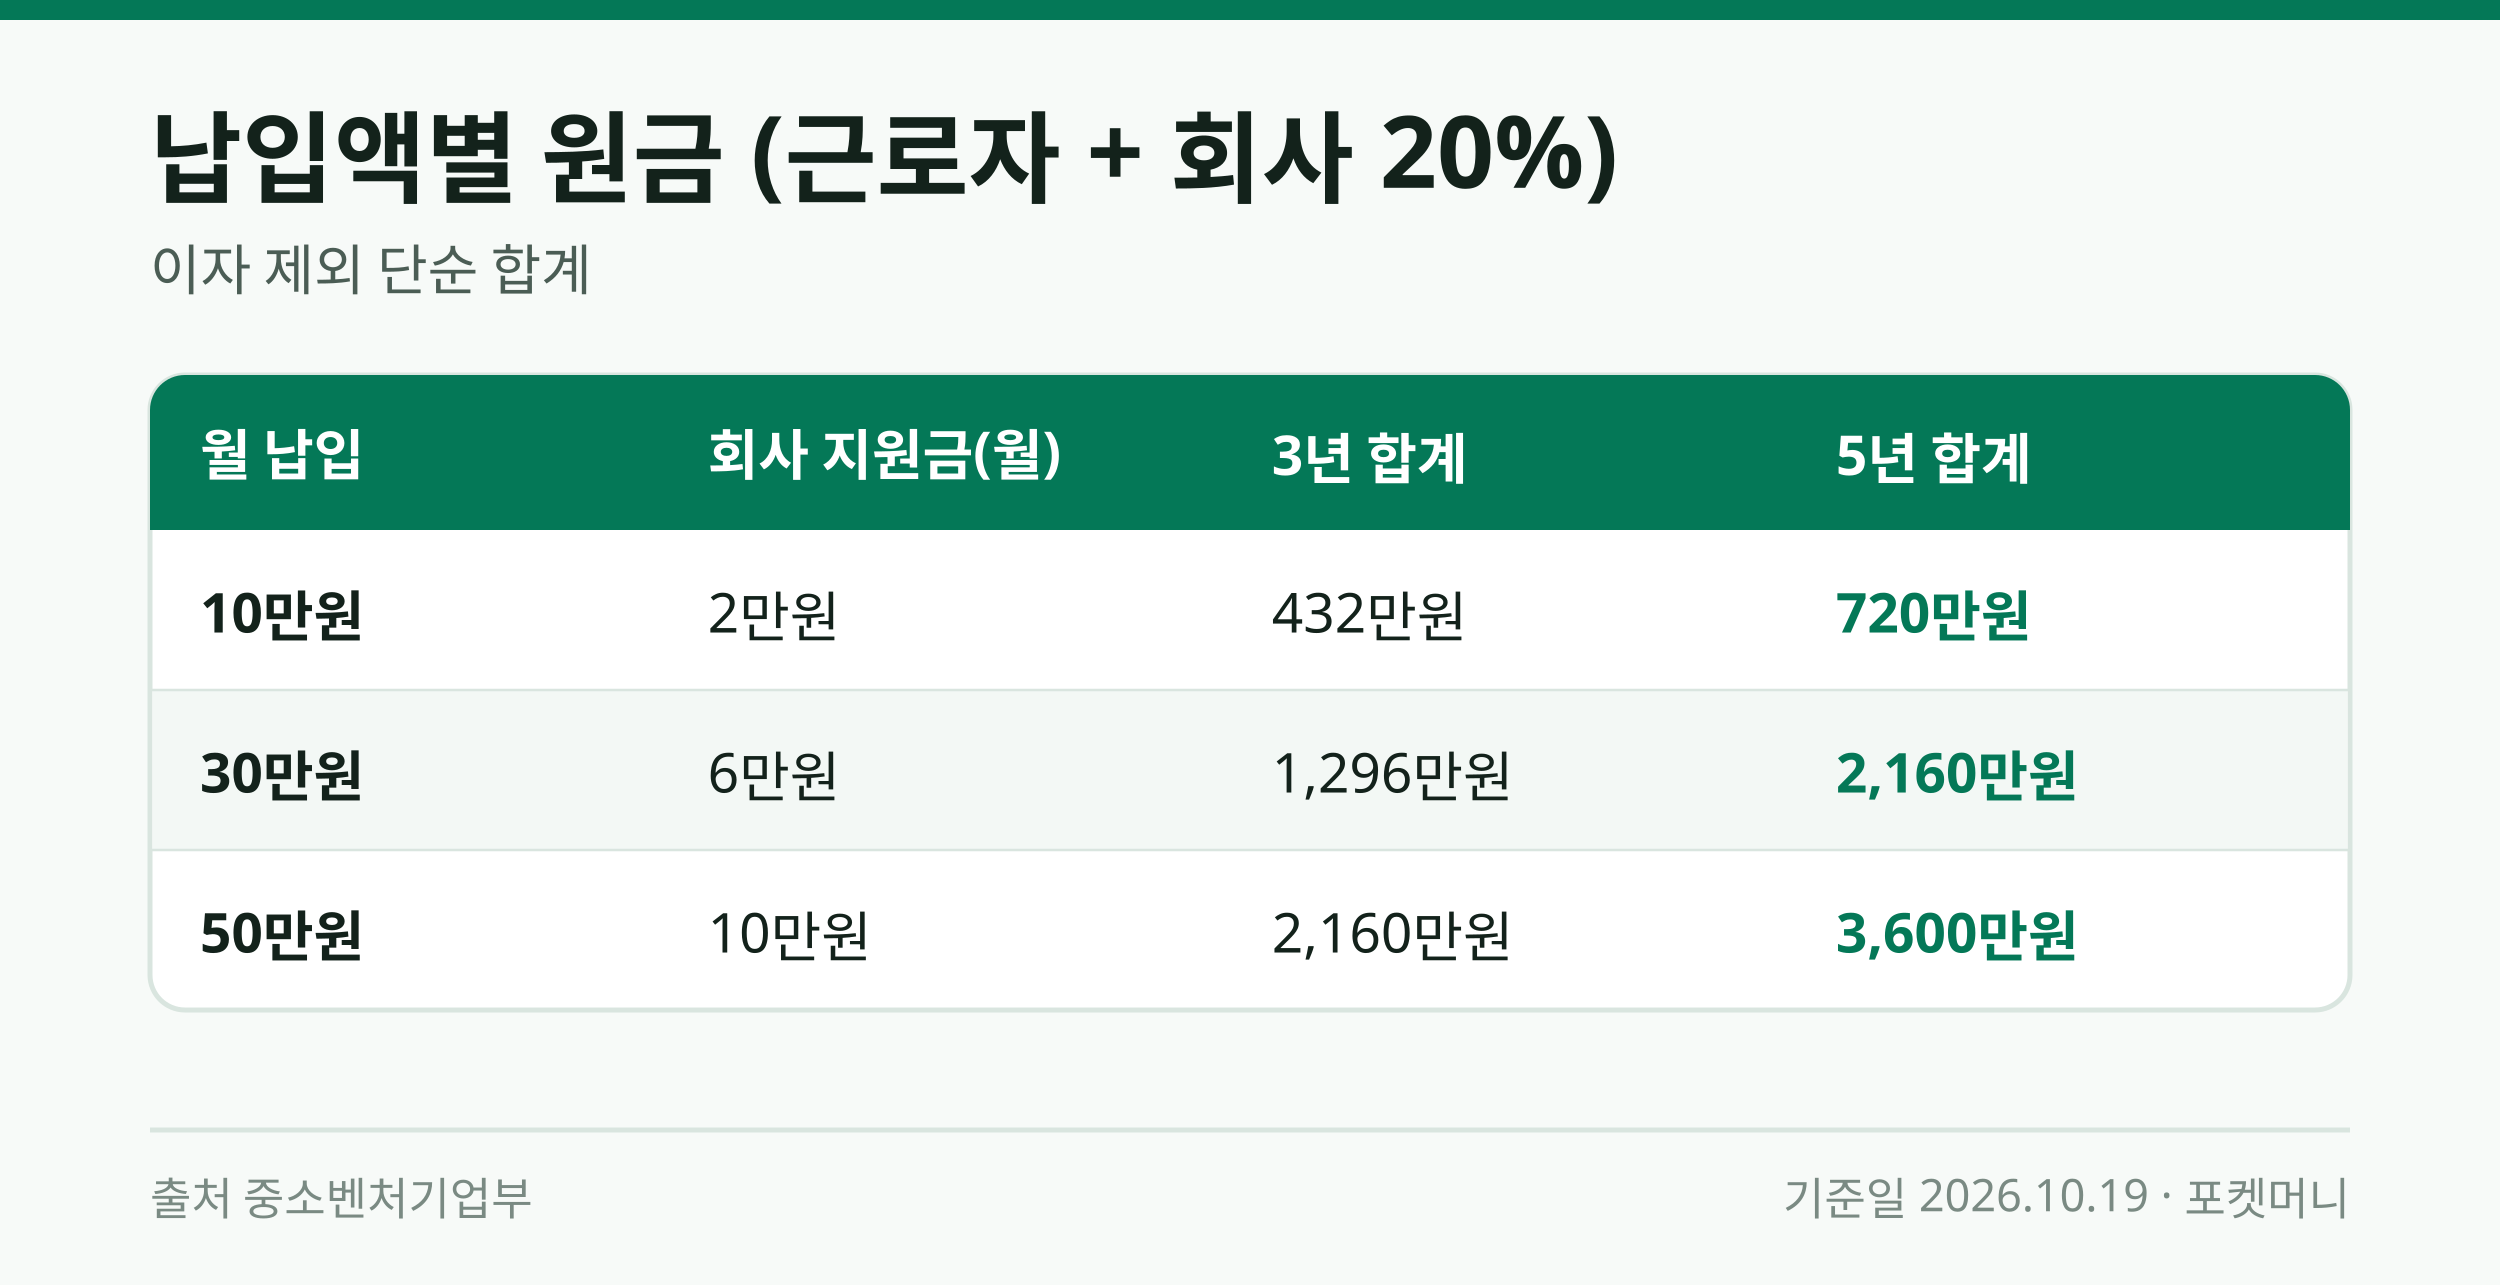
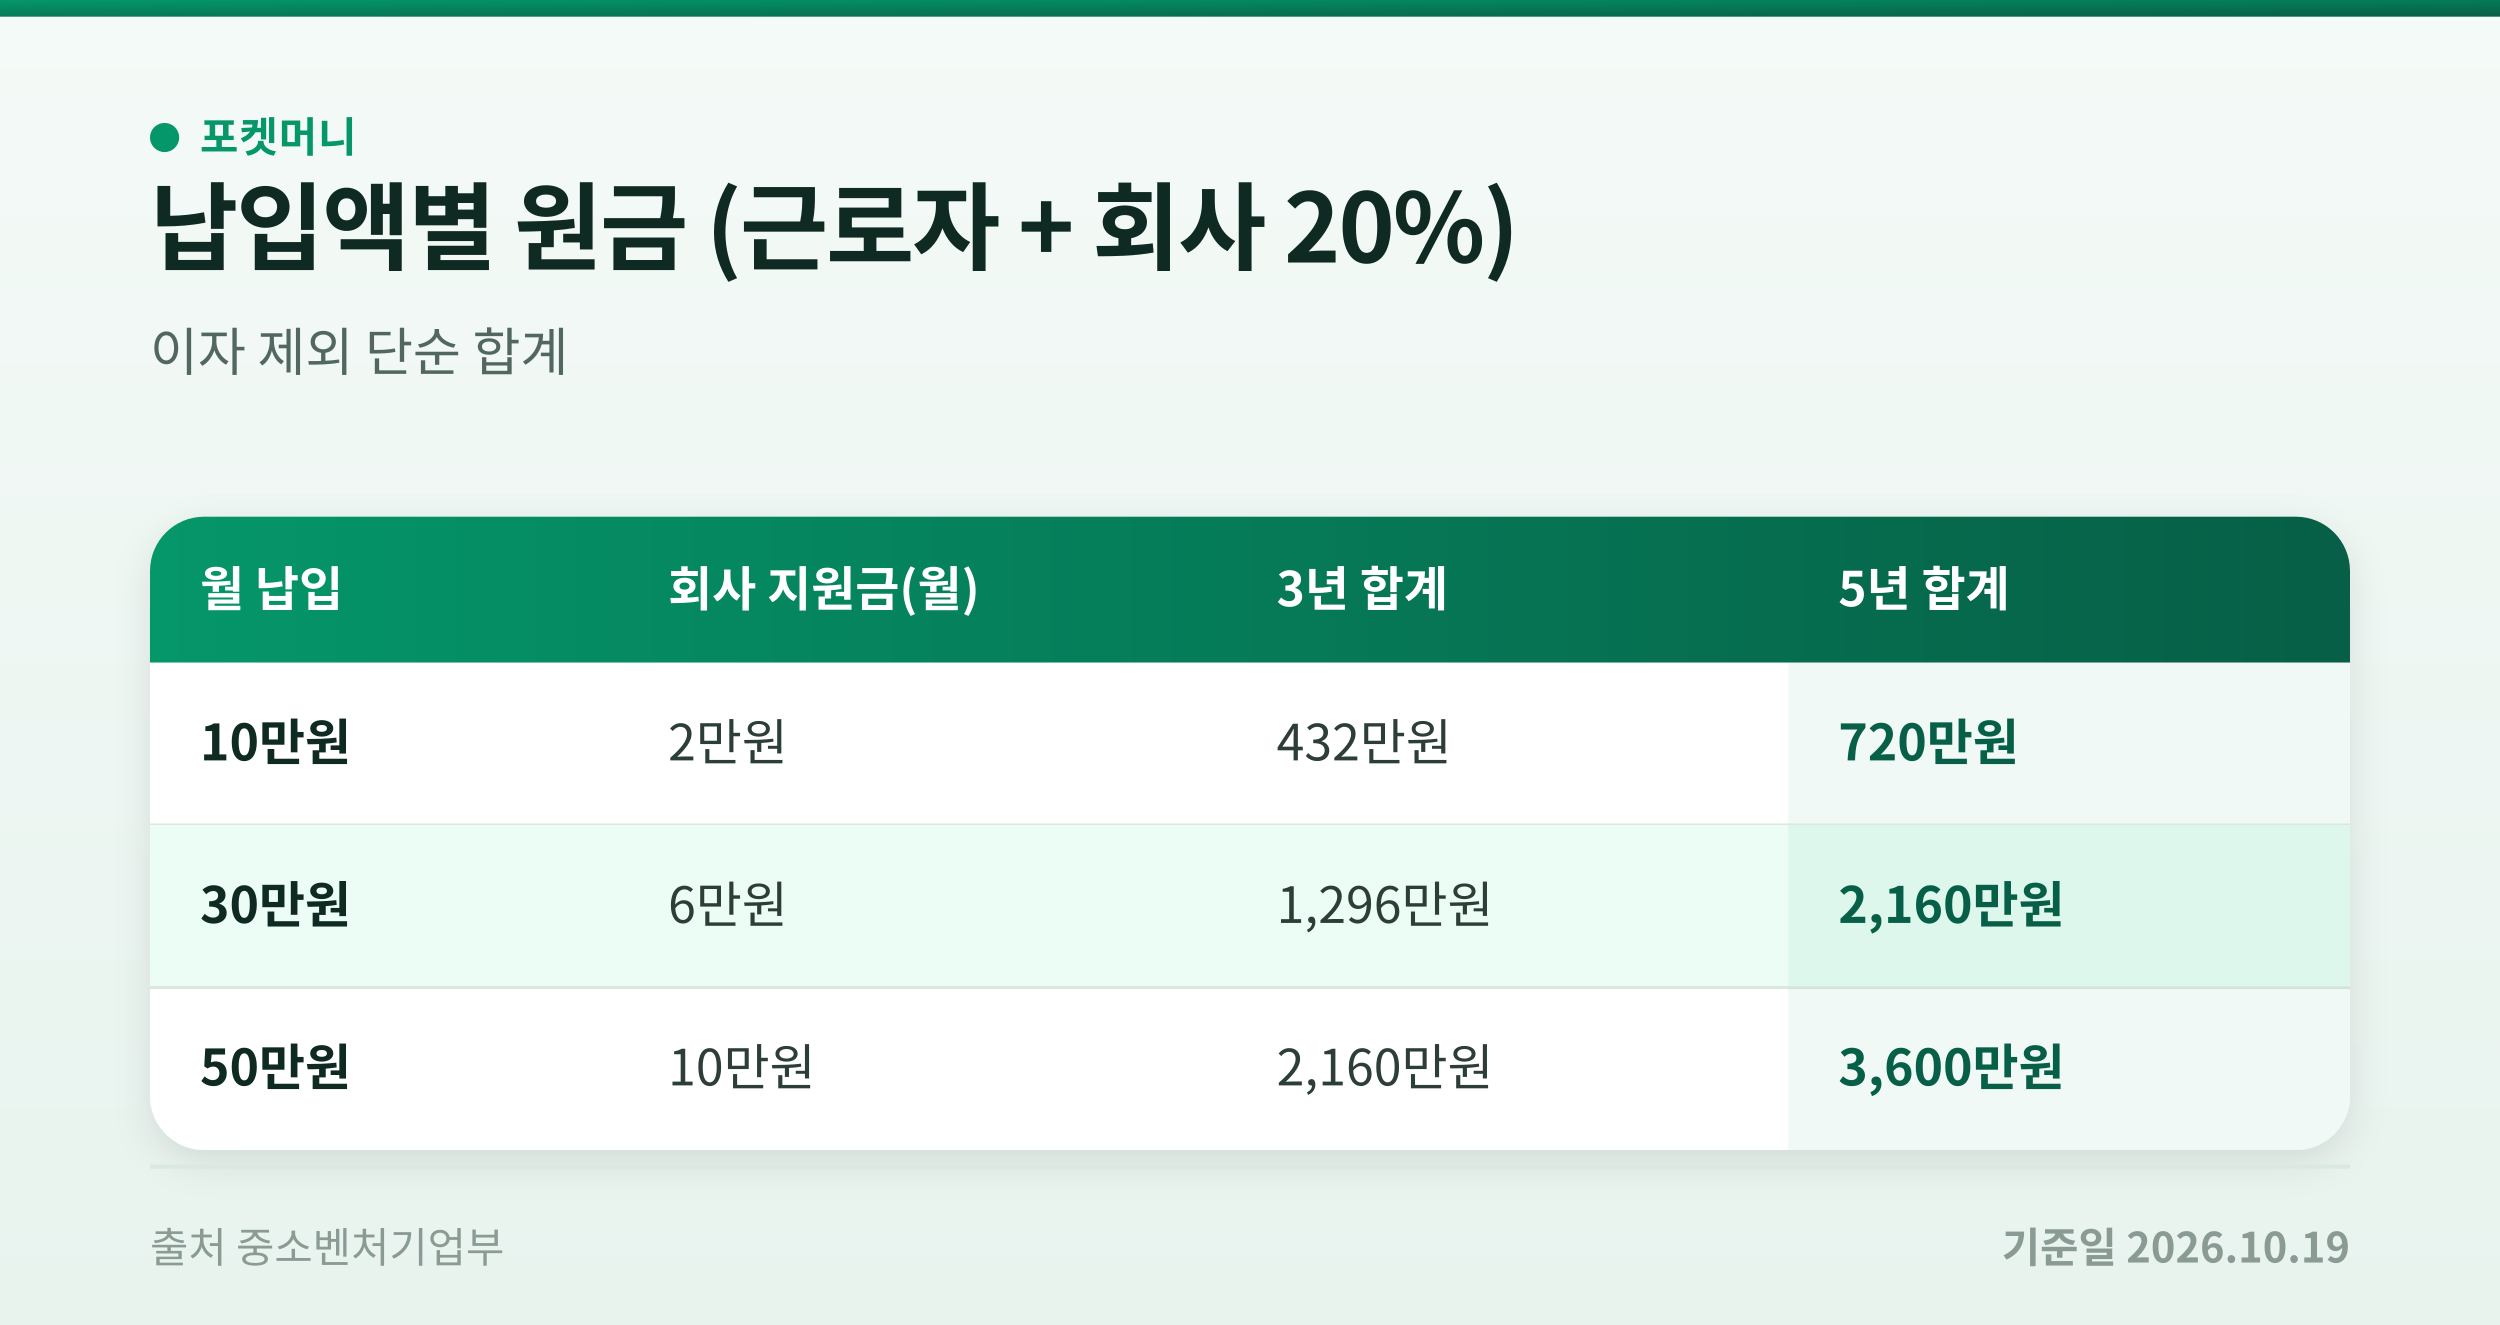
- <svg xmlns="http://www.w3.org/2000/svg" width="1000" height="514" viewBox="0 0 1000 514" role="img" aria-label="납입액별 원금 (근로자 + 회사 20%)">
-   <rect width="1000" height="514" fill="#f7faf8" />
-   <rect x="0" y="0" width="1000" height="8" fill="#047857" />
-   <text x="60" y="78" font-family="NanumGothic, 'Noto Sans KR', sans-serif" font-size="40" font-weight="700" fill="#13221b" text-anchor="start">납입액별 원금 (근로자 + 회사 20%)</text>
-   <text x="60" y="116" font-family="NanumGothic, 'Noto Sans KR', sans-serif" font-size="22" font-weight="400" fill="#4b5d55" text-anchor="start">이자 제외 단순 합계</text>
-   <rect x="60" y="150" width="880" height="254" rx="14" fill="#ffffff" stroke="#d9e5df" stroke-width="2" />
-   <path d="M60 164 a14 14 0 0 1 14 -14 h852 a14 14 0 0 1 14 14 v48 h-880 z" fill="#047857" />
-   <text x="80" y="190" font-family="NanumGothic, 'Noto Sans KR', sans-serif" font-size="22" font-weight="700" fill="#fff" text-anchor="start">월 납입</text>
-   <text x="283.077" y="190" font-family="NanumGothic, 'Noto Sans KR', sans-serif" font-size="22" font-weight="700" fill="#fff" text-anchor="start">회사 지원금(월)</text>
-   <text x="508.718" y="190" font-family="NanumGothic, 'Noto Sans KR', sans-serif" font-size="22" font-weight="700" fill="#fff" text-anchor="start">3년 합계</text>
-   <text x="734.359" y="190" font-family="NanumGothic, 'Noto Sans KR', sans-serif" font-size="22" font-weight="700" fill="#fff" text-anchor="start">5년 합계</text>
-   <text x="80" y="253" font-family="NanumGothic, 'Noto Sans KR', sans-serif" font-size="22" font-weight="700" fill="#13221b" text-anchor="start">10만원</text>
-   <text x="283.077" y="253" font-family="NanumGothic, 'Noto Sans KR', sans-serif" font-size="22" font-weight="400" fill="#13221b" text-anchor="start">2만원</text>
-   <text x="508.718" y="253" font-family="NanumGothic, 'Noto Sans KR', sans-serif" font-size="22" font-weight="400" fill="#13221b" text-anchor="start">432만원</text>
-   <text x="734.359" y="253" font-family="NanumGothic, 'Noto Sans KR', sans-serif" font-size="22" font-weight="700" fill="#047857" text-anchor="start">720만원</text>
-   <rect x="61" y="276" width="878" height="64" fill="#f3f8f5" />
-   <line x1="60" y1="276" x2="940" y2="276" stroke="#d9e5df" />
-   <text x="80" y="317" font-family="NanumGothic, 'Noto Sans KR', sans-serif" font-size="22" font-weight="700" fill="#13221b" text-anchor="start">30만원</text>
-   <text x="283.077" y="317" font-family="NanumGothic, 'Noto Sans KR', sans-serif" font-size="22" font-weight="400" fill="#13221b" text-anchor="start">6만원</text>
-   <text x="508.718" y="317" font-family="NanumGothic, 'Noto Sans KR', sans-serif" font-size="22" font-weight="400" fill="#13221b" text-anchor="start">1,296만원</text>
-   <text x="734.359" y="317" font-family="NanumGothic, 'Noto Sans KR', sans-serif" font-size="22" font-weight="700" fill="#047857" text-anchor="start">2,160만원</text>
-   <line x1="60" y1="340" x2="940" y2="340" stroke="#d9e5df" />
-   <text x="80" y="381" font-family="NanumGothic, 'Noto Sans KR', sans-serif" font-size="22" font-weight="700" fill="#13221b" text-anchor="start">50만원</text>
-   <text x="283.077" y="381" font-family="NanumGothic, 'Noto Sans KR', sans-serif" font-size="22" font-weight="400" fill="#13221b" text-anchor="start">10만원</text>
-   <text x="508.718" y="381" font-family="NanumGothic, 'Noto Sans KR', sans-serif" font-size="22" font-weight="400" fill="#13221b" text-anchor="start">2,160만원</text>
-   <text x="734.359" y="381" font-family="NanumGothic, 'Noto Sans KR', sans-serif" font-size="22" font-weight="700" fill="#047857" text-anchor="start">3,600만원</text>
-   <line x1="60" y1="452" x2="940" y2="452" stroke="#d9e5df" stroke-width="2" />
-   <text x="60" y="486" font-family="NanumGothic, 'Noto Sans KR', sans-serif" font-size="18" font-weight="400" fill="#7a8a83" text-anchor="start">출처 중소벤처기업부</text>
-   <text x="940" y="486" font-family="NanumGothic, 'Noto Sans KR', sans-serif" font-size="18" font-weight="400" fill="#7a8a83" text-anchor="end">기준일 2026.10.19 · 포켓머니</text>
+ <svg xmlns="http://www.w3.org/2000/svg" width="1200" height="636" viewBox="0 0 1200 636">
+   <defs>
+     <linearGradient id="bg" x1="0" y1="0" x2="0" y2="1">
+       <stop offset="0" stop-color="#f4faf7" />
+       <stop offset="1" stop-color="#e8f3ee" />
+     </linearGradient>
+     <linearGradient id="acc" x1="0" y1="0" x2="1" y2="1">
+       <stop offset="0" stop-color="#059669" />
+       <stop offset="1" stop-color="#065f46" />
+     </linearGradient>
+     <linearGradient id="accH" x1="0" y1="0" x2="1" y2="0">
+       <stop offset="0" stop-color="#6ee7b7" />
+       <stop offset="1" stop-color="#059669" />
+     </linearGradient>
+     <linearGradient id="accHD" x1="0" y1="0" x2="1" y2="0">
+       <stop offset="0" stop-color="#059669" />
+       <stop offset="1" stop-color="#065f46" />
+     </linearGradient>
+     <linearGradient id="accV" x1="0" y1="0" x2="0" y2="1">
+       <stop offset="0" stop-color="#6ee7b7" />
+       <stop offset="1" stop-color="#059669" />
+     </linearGradient>
+     <linearGradient id="accVD" x1="0" y1="0" x2="0" y2="1">
+       <stop offset="0" stop-color="#059669" />
+       <stop offset="1" stop-color="#065f46" />
+     </linearGradient>
+     <linearGradient id="wrn" x1="0" y1="0" x2="1" y2="1">
+       <stop offset="0" stop-color="#f59e0b" />
+       <stop offset="1" stop-color="#d97706" />
+     </linearGradient>
+     <filter id="sh" x="-5%" y="-10%" width="110%" height="130%">
+       <feGaussianBlur in="SourceAlpha" stdDeviation="9" />
+       <feOffset dy="6" />
+       <feComponentTransfer>
+         <feFuncA type="linear" slope="0.10" />
+       </feComponentTransfer>
+       <feMerge>
+         <feMergeNode />
+         <feMergeNode in="SourceGraphic" />
+       </feMerge>
+     </filter>
+   </defs>
+   <rect width="1200" height="636" fill="url(#bg)" />
+   <rect width="1200" height="8" fill="url(#acc)" />
+   <circle cx="79" cy="66" r="7" fill="#059669" />
+   <text x="96" y="73" font-family="Pretendard, 'Noto Sans CJK KR', NanumGothic, sans-serif" font-size="20" font-weight="700" fill="#059669" text-anchor="start" letter-spacing="0.5">포켓머니</text>
+   <text x="72" y="126" font-family="Pretendard, 'Noto Sans CJK KR', NanumGothic, sans-serif" font-size="46" font-weight="800" fill="#0f2a22" text-anchor="start" letter-spacing="-1">납입액별 원금 (근로자 + 회사 20%)</text>
+   <text x="72" y="178" font-family="Pretendard, 'Noto Sans CJK KR', NanumGothic, sans-serif" font-size="25" font-weight="500" fill="#52675f" text-anchor="start">이자 제외 단순 합계</text>
+   <g transform="translate(0 248)">
+     <g filter="url(#sh)">
+       <rect x="72" y="0" width="1056" height="304" rx="26" ry="26" fill="#ffffff" />
+     </g>
+     <clipPath id="tc">
+       <rect x="72" y="0" width="1056" height="304" rx="26" ry="26" />
+     </clipPath>
+     <g clip-path="url(#tc)">
+       <rect x="72" y="0" width="1056" height="70" fill="url(#accHD)" />
+       <text x="96" y="43" font-family="Pretendard, 'Noto Sans CJK KR', NanumGothic, sans-serif" font-size="23" font-weight="700" fill="#fff" text-anchor="start">월 납입</text>
+       <text x="320.681" y="43" font-family="Pretendard, 'Noto Sans CJK KR', NanumGothic, sans-serif" font-size="23" font-weight="700" fill="#fff" text-anchor="start">회사 지원금(월)</text>
+       <text x="612.766" y="43" font-family="Pretendard, 'Noto Sans CJK KR', NanumGothic, sans-serif" font-size="23" font-weight="700" fill="#fff" text-anchor="start">3년 합계</text>
+       <text x="882.383" y="43" font-family="Pretendard, 'Noto Sans CJK KR', NanumGothic, sans-serif" font-size="23" font-weight="700" fill="#fff" text-anchor="start">5년 합계</text>
+       <rect x="858.383" y="70" width="269.617" height="78" fill="#059669" opacity="0.06" />
+       <text x="96" y="117" font-family="Pretendard, 'Noto Sans CJK KR', NanumGothic, sans-serif" font-size="24" font-weight="700" fill="#0f2a22" text-anchor="start">10만원</text>
+       <text x="320.681" y="117" font-family="Pretendard, 'Noto Sans CJK KR', NanumGothic, sans-serif" font-size="24" font-weight="500" fill="#2c3e37" text-anchor="start">2만원</text>
+       <text x="612.766" y="117" font-family="Pretendard, 'Noto Sans CJK KR', NanumGothic, sans-serif" font-size="24" font-weight="500" fill="#2c3e37" text-anchor="start">432만원</text>
+       <text x="882.383" y="117" font-family="Pretendard, 'Noto Sans CJK KR', NanumGothic, sans-serif" font-size="24" font-weight="700" fill="#065f46" text-anchor="start">720만원</text>
+       <line x1="72" y1="148" x2="1128" y2="148" stroke="#dbe8e1" stroke-width="1.5" />
+       <rect x="72" y="148" width="1056" height="78" fill="#ecfdf5" />
+       <rect x="858.383" y="148" width="269.617" height="78" fill="#059669" opacity="0.06" />
+       <text x="96" y="195" font-family="Pretendard, 'Noto Sans CJK KR', NanumGothic, sans-serif" font-size="24" font-weight="700" fill="#0f2a22" text-anchor="start">30만원</text>
+       <text x="320.681" y="195" font-family="Pretendard, 'Noto Sans CJK KR', NanumGothic, sans-serif" font-size="24" font-weight="500" fill="#2c3e37" text-anchor="start">6만원</text>
+       <text x="612.766" y="195" font-family="Pretendard, 'Noto Sans CJK KR', NanumGothic, sans-serif" font-size="24" font-weight="500" fill="#2c3e37" text-anchor="start">1,296만원</text>
+       <text x="882.383" y="195" font-family="Pretendard, 'Noto Sans CJK KR', NanumGothic, sans-serif" font-size="24" font-weight="700" fill="#065f46" text-anchor="start">2,160만원</text>
+       <line x1="72" y1="226" x2="1128" y2="226" stroke="#dbe8e1" stroke-width="1.5" />
+       <rect x="858.383" y="226" width="269.617" height="78" fill="#059669" opacity="0.06" />
+       <text x="96" y="273" font-family="Pretendard, 'Noto Sans CJK KR', NanumGothic, sans-serif" font-size="24" font-weight="700" fill="#0f2a22" text-anchor="start">50만원</text>
+       <text x="320.681" y="273" font-family="Pretendard, 'Noto Sans CJK KR', NanumGothic, sans-serif" font-size="24" font-weight="500" fill="#2c3e37" text-anchor="start">10만원</text>
+       <text x="612.766" y="273" font-family="Pretendard, 'Noto Sans CJK KR', NanumGothic, sans-serif" font-size="24" font-weight="500" fill="#2c3e37" text-anchor="start">2,160만원</text>
+       <text x="882.383" y="273" font-family="Pretendard, 'Noto Sans CJK KR', NanumGothic, sans-serif" font-size="24" font-weight="700" fill="#065f46" text-anchor="start">3,600만원</text>
+     </g>
+   </g>
+   <line x1="72" y1="560" x2="1128" y2="560" stroke="#dbe8e1" stroke-width="2" />
+   <text x="72" y="606" font-family="Pretendard, 'Noto Sans CJK KR', NanumGothic, sans-serif" font-size="20" font-weight="500" fill="#8a9b94" text-anchor="start">출처  중소벤처기업부</text>
+   <text x="1128" y="606" font-family="Pretendard, 'Noto Sans CJK KR', NanumGothic, sans-serif" font-size="20" font-weight="600" fill="#8a9b94" text-anchor="end">기준일 2026.10.19</text>
</svg>
